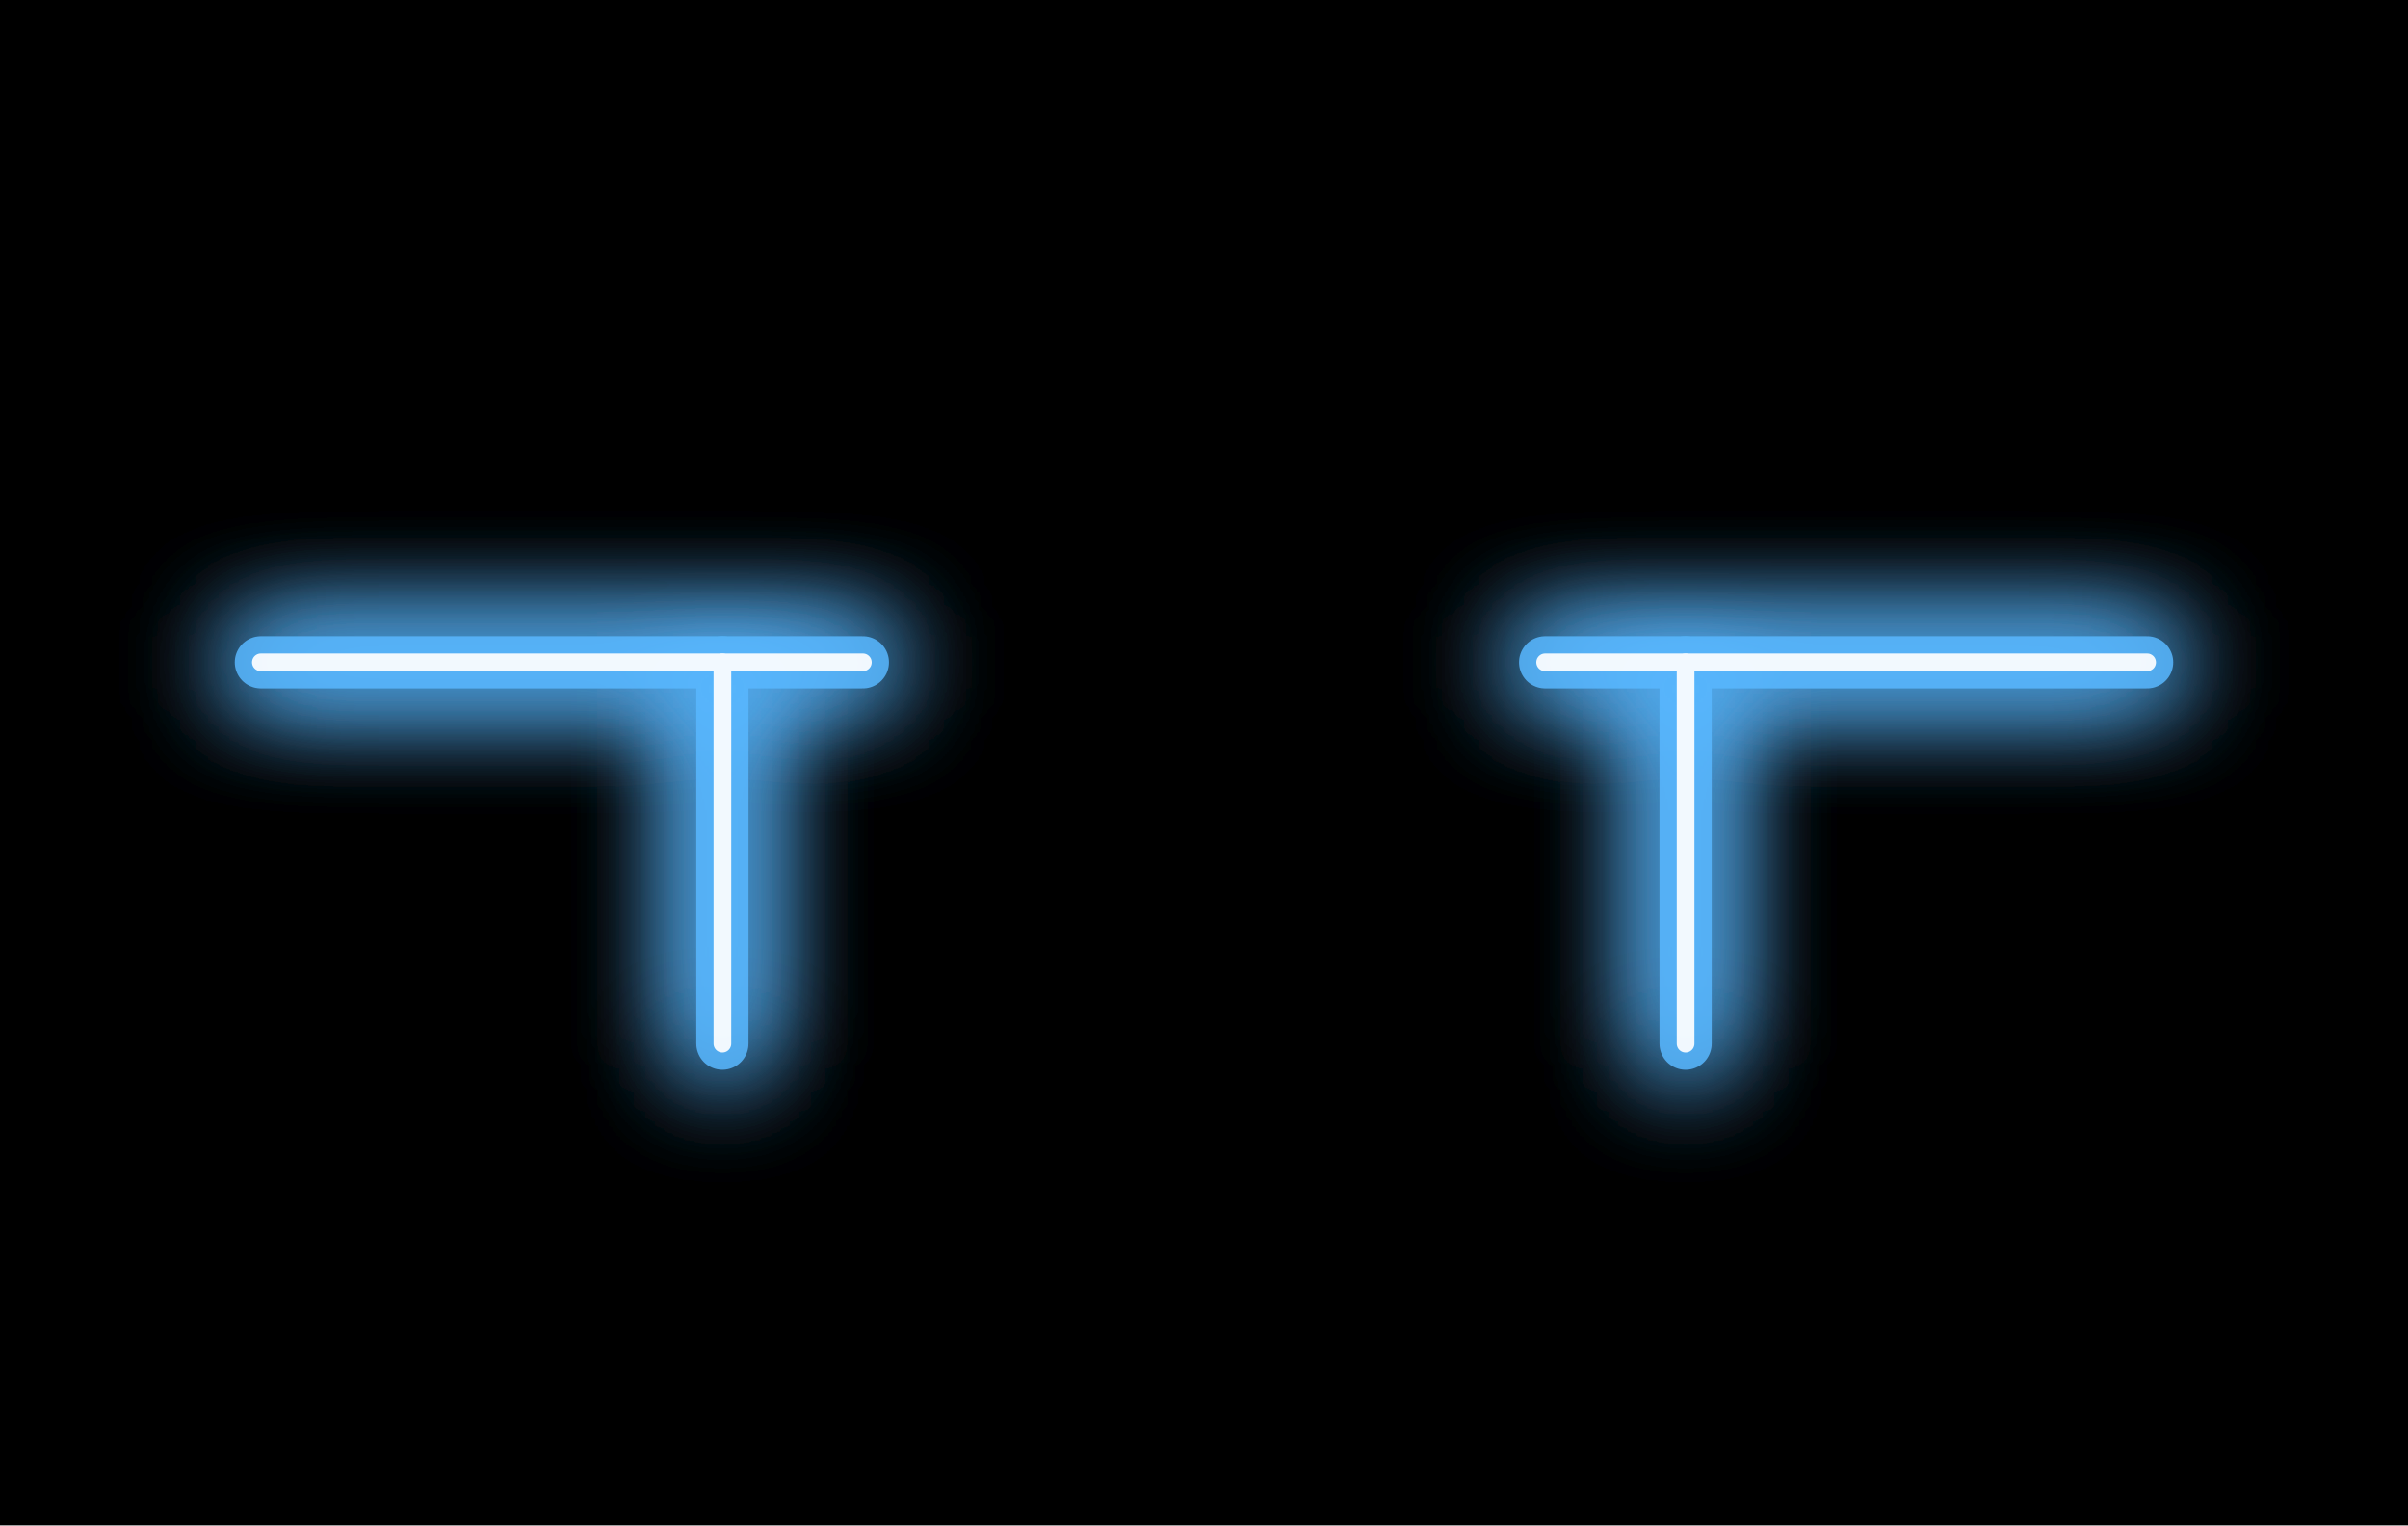
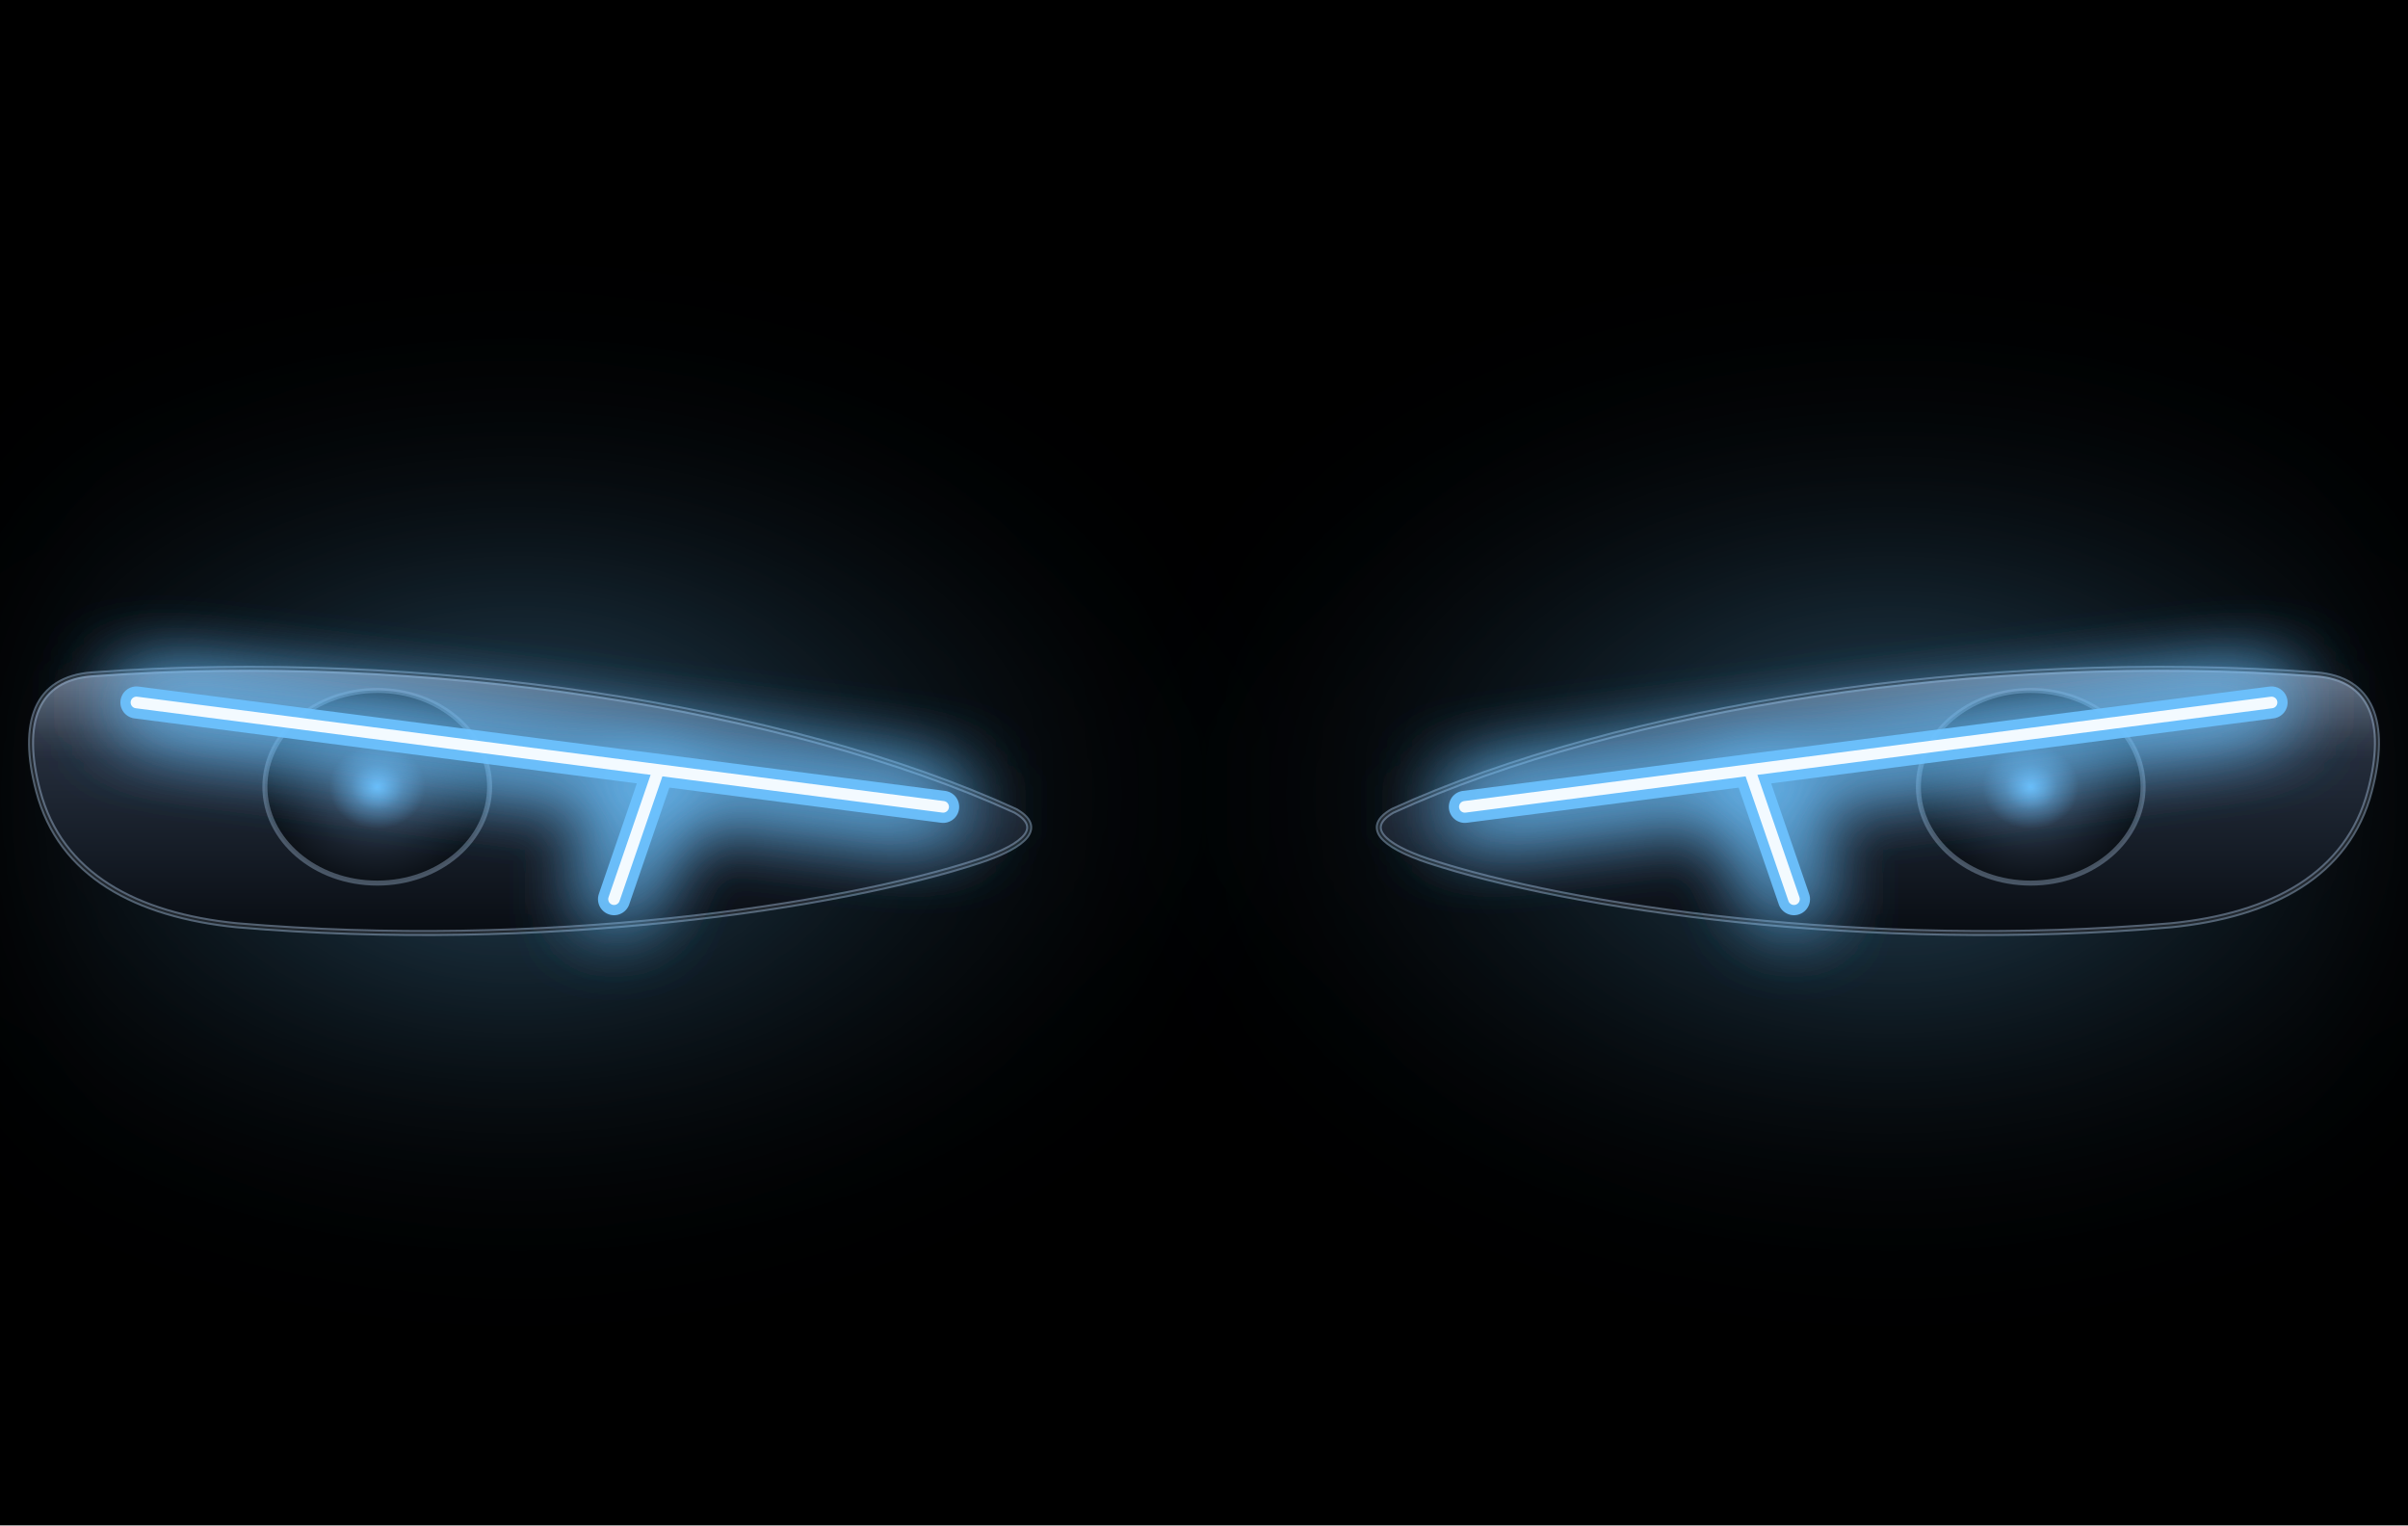
<svg xmlns="http://www.w3.org/2000/svg" viewBox="0 0 1200 760" width="1200" height="760">
  <rect width="1200" height="760" fill="#000" />
  <defs>
-     <filter id="glow" x="-70%" y="-70%" width="240%" height="240%">
-       <feGaussianBlur stdDeviation="26" result="b" />
+     <linearGradient id="body" x1="0" y1="0" x2="0" y2="1">
+       <stop offset="0" stop-color="#44536b" />
+       <stop offset=".25" stop-color="#27303f" />
+       <stop offset=".70" stop-color="#151c26" />
+       <stop offset="1" stop-color="#090d13" />
+     </linearGradient>
+     <linearGradient id="sheen" x1="0" y1="0" x2="0" y2="1">
+       <stop offset="0" stop-color="#ffffff" stop-opacity=".20" />
+       <stop offset=".34" stop-color="#ffffff" stop-opacity="0" />
+     </linearGradient>
+     <radialGradient id="lens">
+       <stop offset="0" stop-color="#3d5068" />
+       <stop offset=".70" stop-color="#18202b" />
+       <stop offset="1" stop-color="#0b1016" />
+     </radialGradient>
+     <radialGradient id="bulb">
+       <stop offset="0" stop-color="#6cc2ff" stop-opacity=".95" />
+       <stop offset=".55" stop-color="#6cc2ff" stop-opacity=".32" />
+       <stop offset="1" stop-color="#6cc2ff" stop-opacity="0" />
+     </radialGradient>
+     <radialGradient id="bloom">
+       <stop offset="0" stop-color="#6cc2ff" stop-opacity=".50" />
+       <stop offset=".45" stop-color="#6cc2ff" stop-opacity=".16" />
+       <stop offset="1" stop-color="#6cc2ff" stop-opacity="0" />
+     </radialGradient>
+     <filter id="glow" x="-80%" y="-80%" width="260%" height="260%">
+       <feGaussianBlur stdDeviation="20" result="b" />
      <feMerge>
        <feMergeNode in="b" />
        <feMergeNode in="b" />
        <feMergeNode in="b" />
      </feMerge>
    </filter>
+     <filter id="soft" x="-60%" y="-60%" width="220%" height="220%">
+       <feGaussianBlur stdDeviation="55" />
+     </filter>
  </defs>
-   <g filter="url(#glow)" fill="none" stroke="#58b7ff" stroke-width="26" stroke-linecap="round" stroke-linejoin="round">
-     <g>
-       <path d="M130 330 L430 330" />
-       <path d="M360 330 L360 520" />
+   <g transform="translate(82,0)">
+     <ellipse cx="860" cy="396" rx="330" ry="190" fill="url(#bloom)" filter="url(#soft)" />
+     <path d="M 612 404 C 726 352 906 324 1072 336 C 1100 338 1108 360 1099 394 C 1088 436 1050 456 1000 461 C 848 474 700 452 630 429 C 606 421 598 412 612 404 Z" fill="url(#body)" />
+     <path d="M 612 404 C 726 352 906 324 1072 336 C 1100 338 1108 360 1099 394 C 1088 436 1050 456 1000 461 C 848 474 700 452 630 429 C 606 421 598 412 612 404 Z" fill="url(#sheen)" />
+     <path d="M 612 404 C 726 352 906 324 1072 336 C 1100 338 1108 360 1099 394 C 1088 436 1050 456 1000 461 C 848 474 700 452 630 429 C 606 421 598 412 612 404 Z" fill="none" stroke="#8ea4bd" stroke-width="3" opacity=".55" />
+     <path d="M 612 404 C 726 352 906 324 1072 336 C 1100 338 1108 360 1099 394 C 1088 436 1050 456 1000 461 C 848 474 700 452 630 429 C 606 421 598 412 612 404 Z" fill="none" stroke="#000" stroke-width="1" opacity=".6" />
+     <ellipse cx="930" cy="392" rx="56" ry="48" fill="url(#lens)" />
+     <ellipse cx="930" cy="392" rx="56" ry="48" fill="none" stroke="#8ea4bd" stroke-width="2.5" opacity=".45" />
+     <ellipse cx="930" cy="392" rx="24" ry="21" fill="url(#bulb)" />
+     <g filter="url(#glow)" fill="none" stroke="#6cc2ff" stroke-width="16" stroke-linecap="round" stroke-linejoin="round">
+       <path d="M648 402 L1050 350" />
+       <path d="M790 384 L812 448" />
    </g>
-     <g transform="translate(1200,0) scale(-1,1)">
-       <g>
-         <path d="M130 330 L430 330" />
-         <path d="M360 330 L360 520" />
-       </g>
+     <g fill="none" stroke="#6cc2ff" stroke-width="16" opacity=".92" stroke-linecap="round" stroke-linejoin="round">
+       <path d="M648 402 L1050 350" />
+       <path d="M790 384 L812 448" />
+     </g>
+     <g fill="none" stroke="#ffffff" stroke-width="5.8" opacity=".92" stroke-linecap="round" stroke-linejoin="round">
+       <path d="M648 402 L1050 350" />
+       <path d="M790 384 L812 448" />
    </g>
  </g>
-   <g fill="none" stroke="#58b7ff" stroke-width="26" opacity=".85" stroke-linecap="round" stroke-linejoin="round">
-     <g>
-       <path d="M130 330 L430 330" />
-       <path d="M360 330 L360 520" />
-     </g>
-     <g transform="translate(1200,0) scale(-1,1)">
-       <g>
-         <path d="M130 330 L430 330" />
-         <path d="M360 330 L360 520" />
+   <g transform="translate(1200,0) scale(-1,1)">
+     <g transform="translate(82,0)">
+       <ellipse cx="860" cy="396" rx="330" ry="190" fill="url(#bloom)" filter="url(#soft)" />
+       <path d="M 612 404 C 726 352 906 324 1072 336 C 1100 338 1108 360 1099 394 C 1088 436 1050 456 1000 461 C 848 474 700 452 630 429 C 606 421 598 412 612 404 Z" fill="url(#body)" />
+       <path d="M 612 404 C 726 352 906 324 1072 336 C 1100 338 1108 360 1099 394 C 1088 436 1050 456 1000 461 C 848 474 700 452 630 429 C 606 421 598 412 612 404 Z" fill="url(#sheen)" />
+       <path d="M 612 404 C 726 352 906 324 1072 336 C 1100 338 1108 360 1099 394 C 1088 436 1050 456 1000 461 C 848 474 700 452 630 429 C 606 421 598 412 612 404 Z" fill="none" stroke="#8ea4bd" stroke-width="3" opacity=".55" />
+       <path d="M 612 404 C 726 352 906 324 1072 336 C 1100 338 1108 360 1099 394 C 1088 436 1050 456 1000 461 C 848 474 700 452 630 429 C 606 421 598 412 612 404 Z" fill="none" stroke="#000" stroke-width="1" opacity=".6" />
+       <ellipse cx="930" cy="392" rx="56" ry="48" fill="url(#lens)" />
+       <ellipse cx="930" cy="392" rx="56" ry="48" fill="none" stroke="#8ea4bd" stroke-width="2.5" opacity=".45" />
+       <ellipse cx="930" cy="392" rx="24" ry="21" fill="url(#bulb)" />
+       <g filter="url(#glow)" fill="none" stroke="#6cc2ff" stroke-width="16" stroke-linecap="round" stroke-linejoin="round">
+         <path d="M648 402 L1050 350" />
+         <path d="M790 384 L812 448" />
      </g>
-     </g>
-   </g>
-   <g fill="none" stroke="#ffffff" stroke-width="8.8" opacity=".92" stroke-linecap="round" stroke-linejoin="round">
-     <g>
-       <path d="M130 330 L430 330" />
-       <path d="M360 330 L360 520" />
-     </g>
-     <g transform="translate(1200,0) scale(-1,1)">
-       <g>
-         <path d="M130 330 L430 330" />
-         <path d="M360 330 L360 520" />
+       <g fill="none" stroke="#6cc2ff" stroke-width="16" opacity=".92" stroke-linecap="round" stroke-linejoin="round">
+         <path d="M648 402 L1050 350" />
+         <path d="M790 384 L812 448" />
+       </g>
+       <g fill="none" stroke="#ffffff" stroke-width="5.8" opacity=".92" stroke-linecap="round" stroke-linejoin="round">
+         <path d="M648 402 L1050 350" />
+         <path d="M790 384 L812 448" />
      </g>
    </g>
  </g>
</svg>
